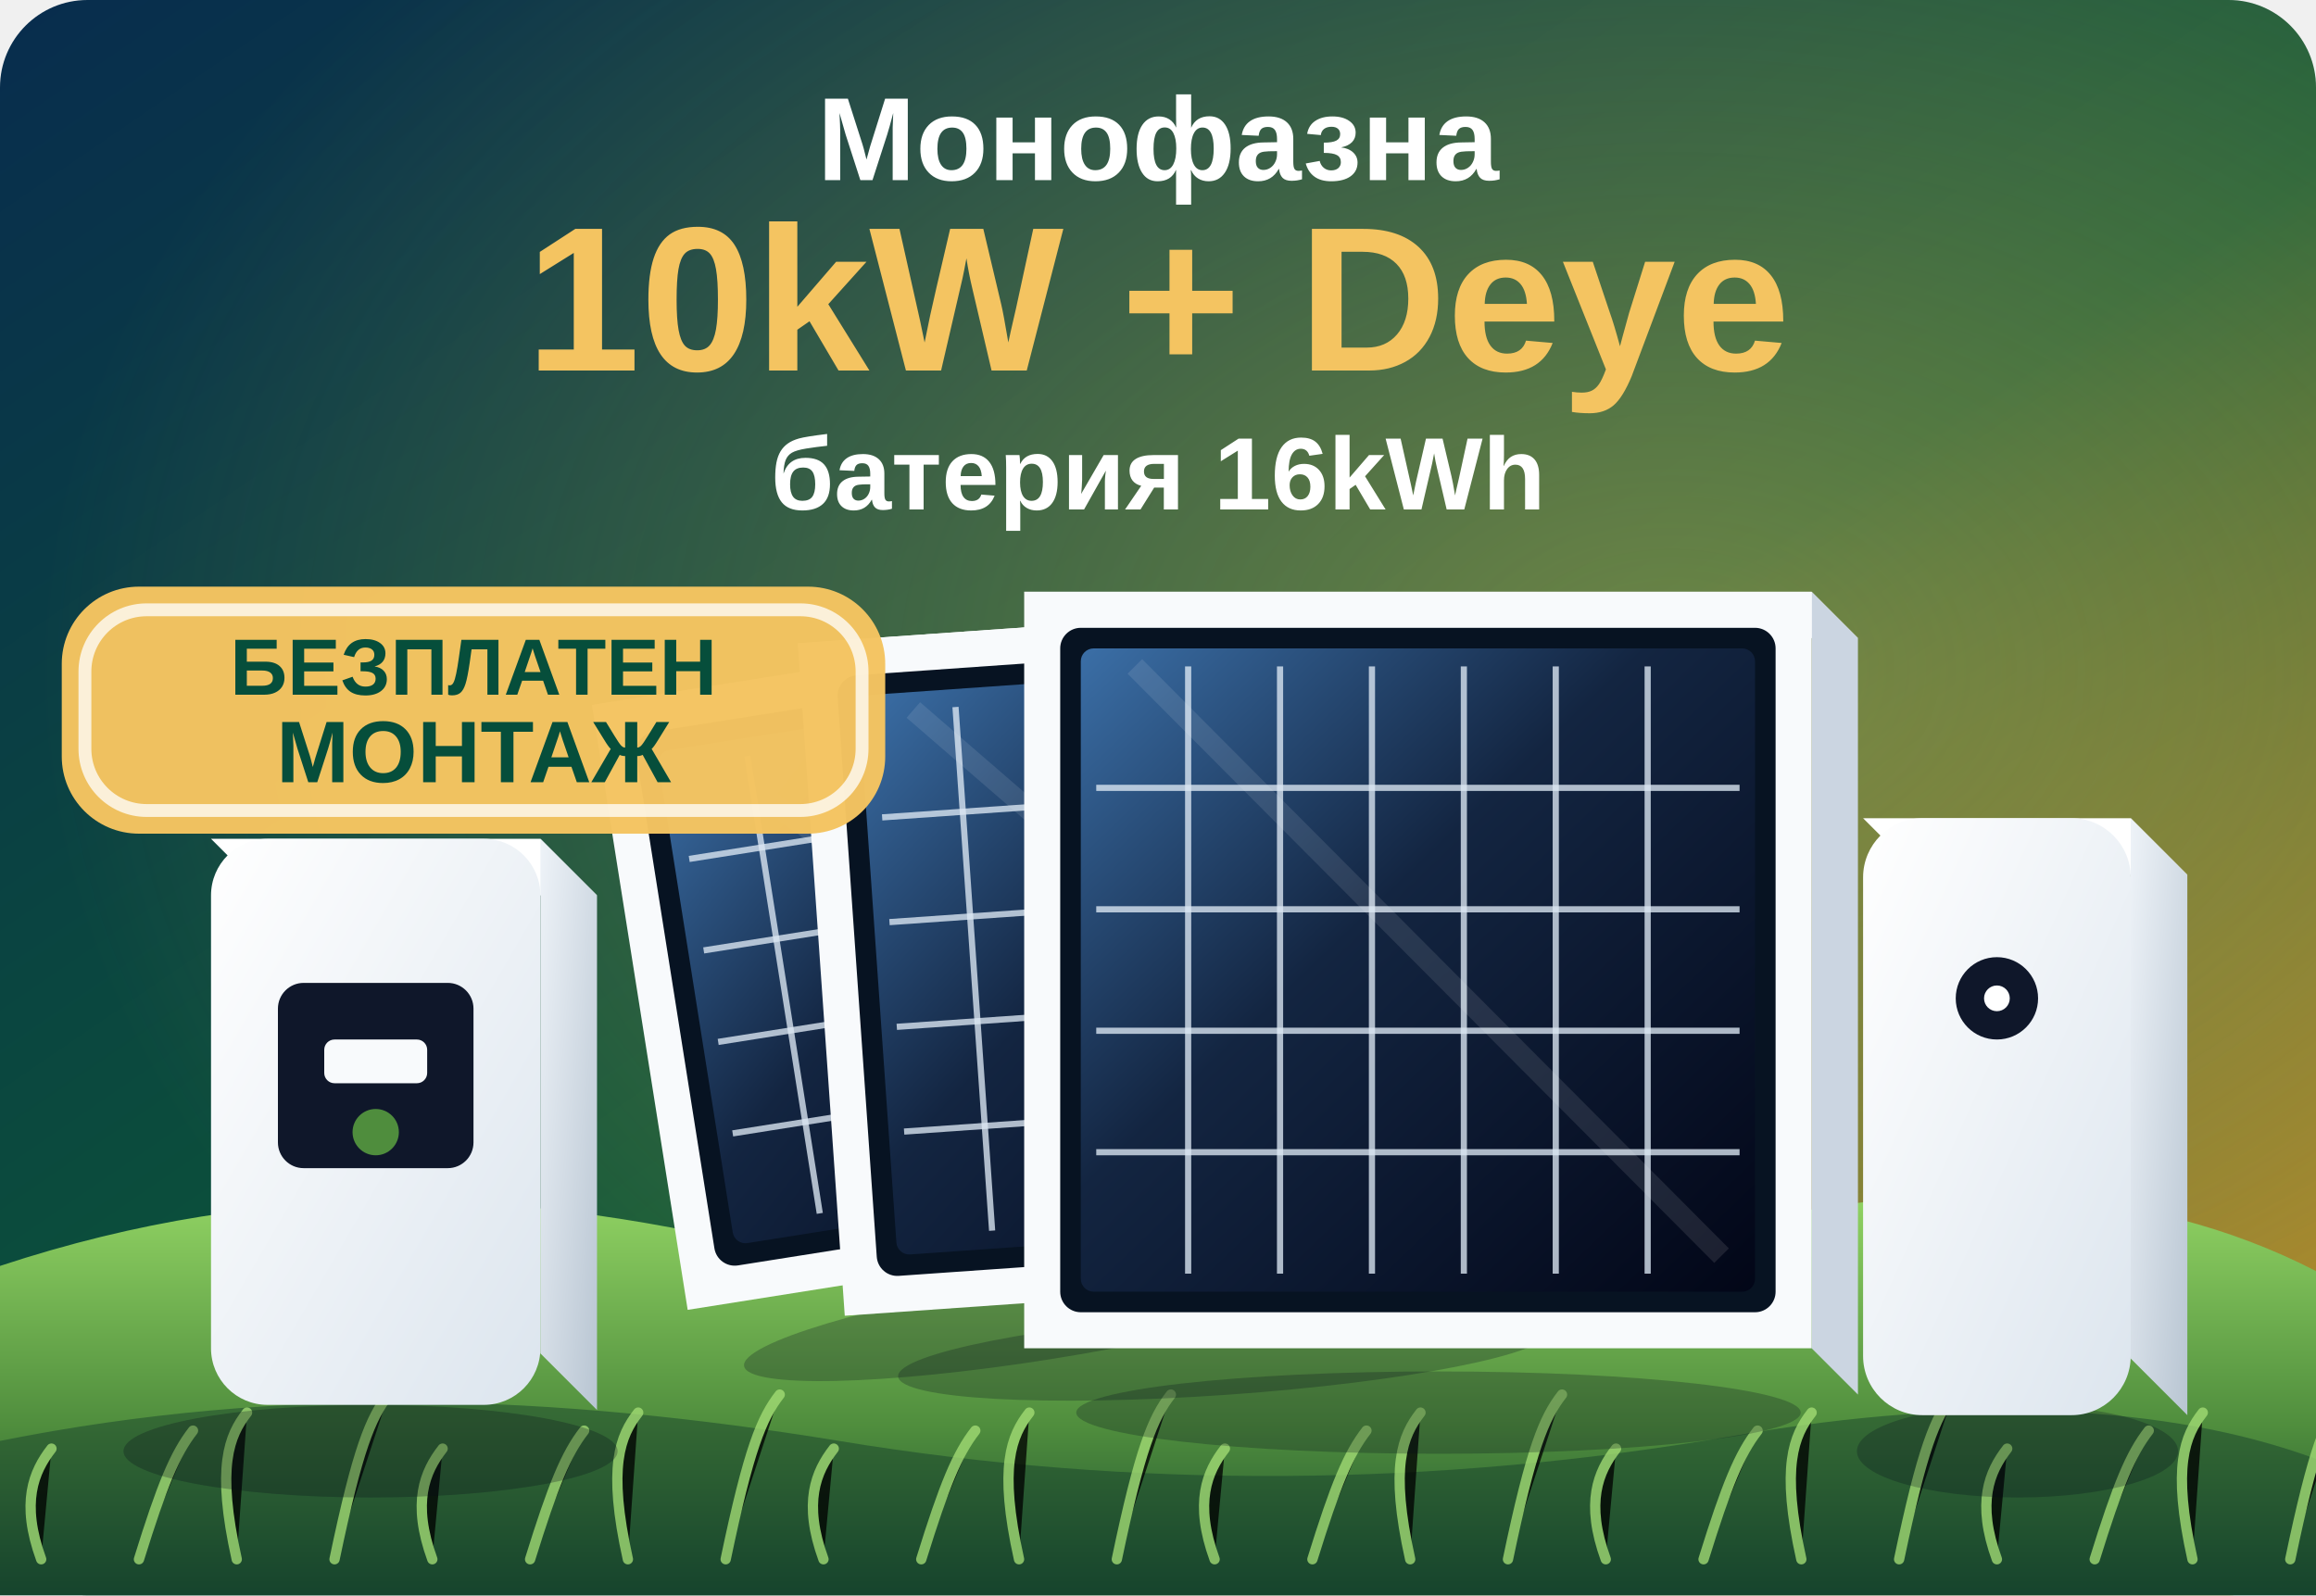
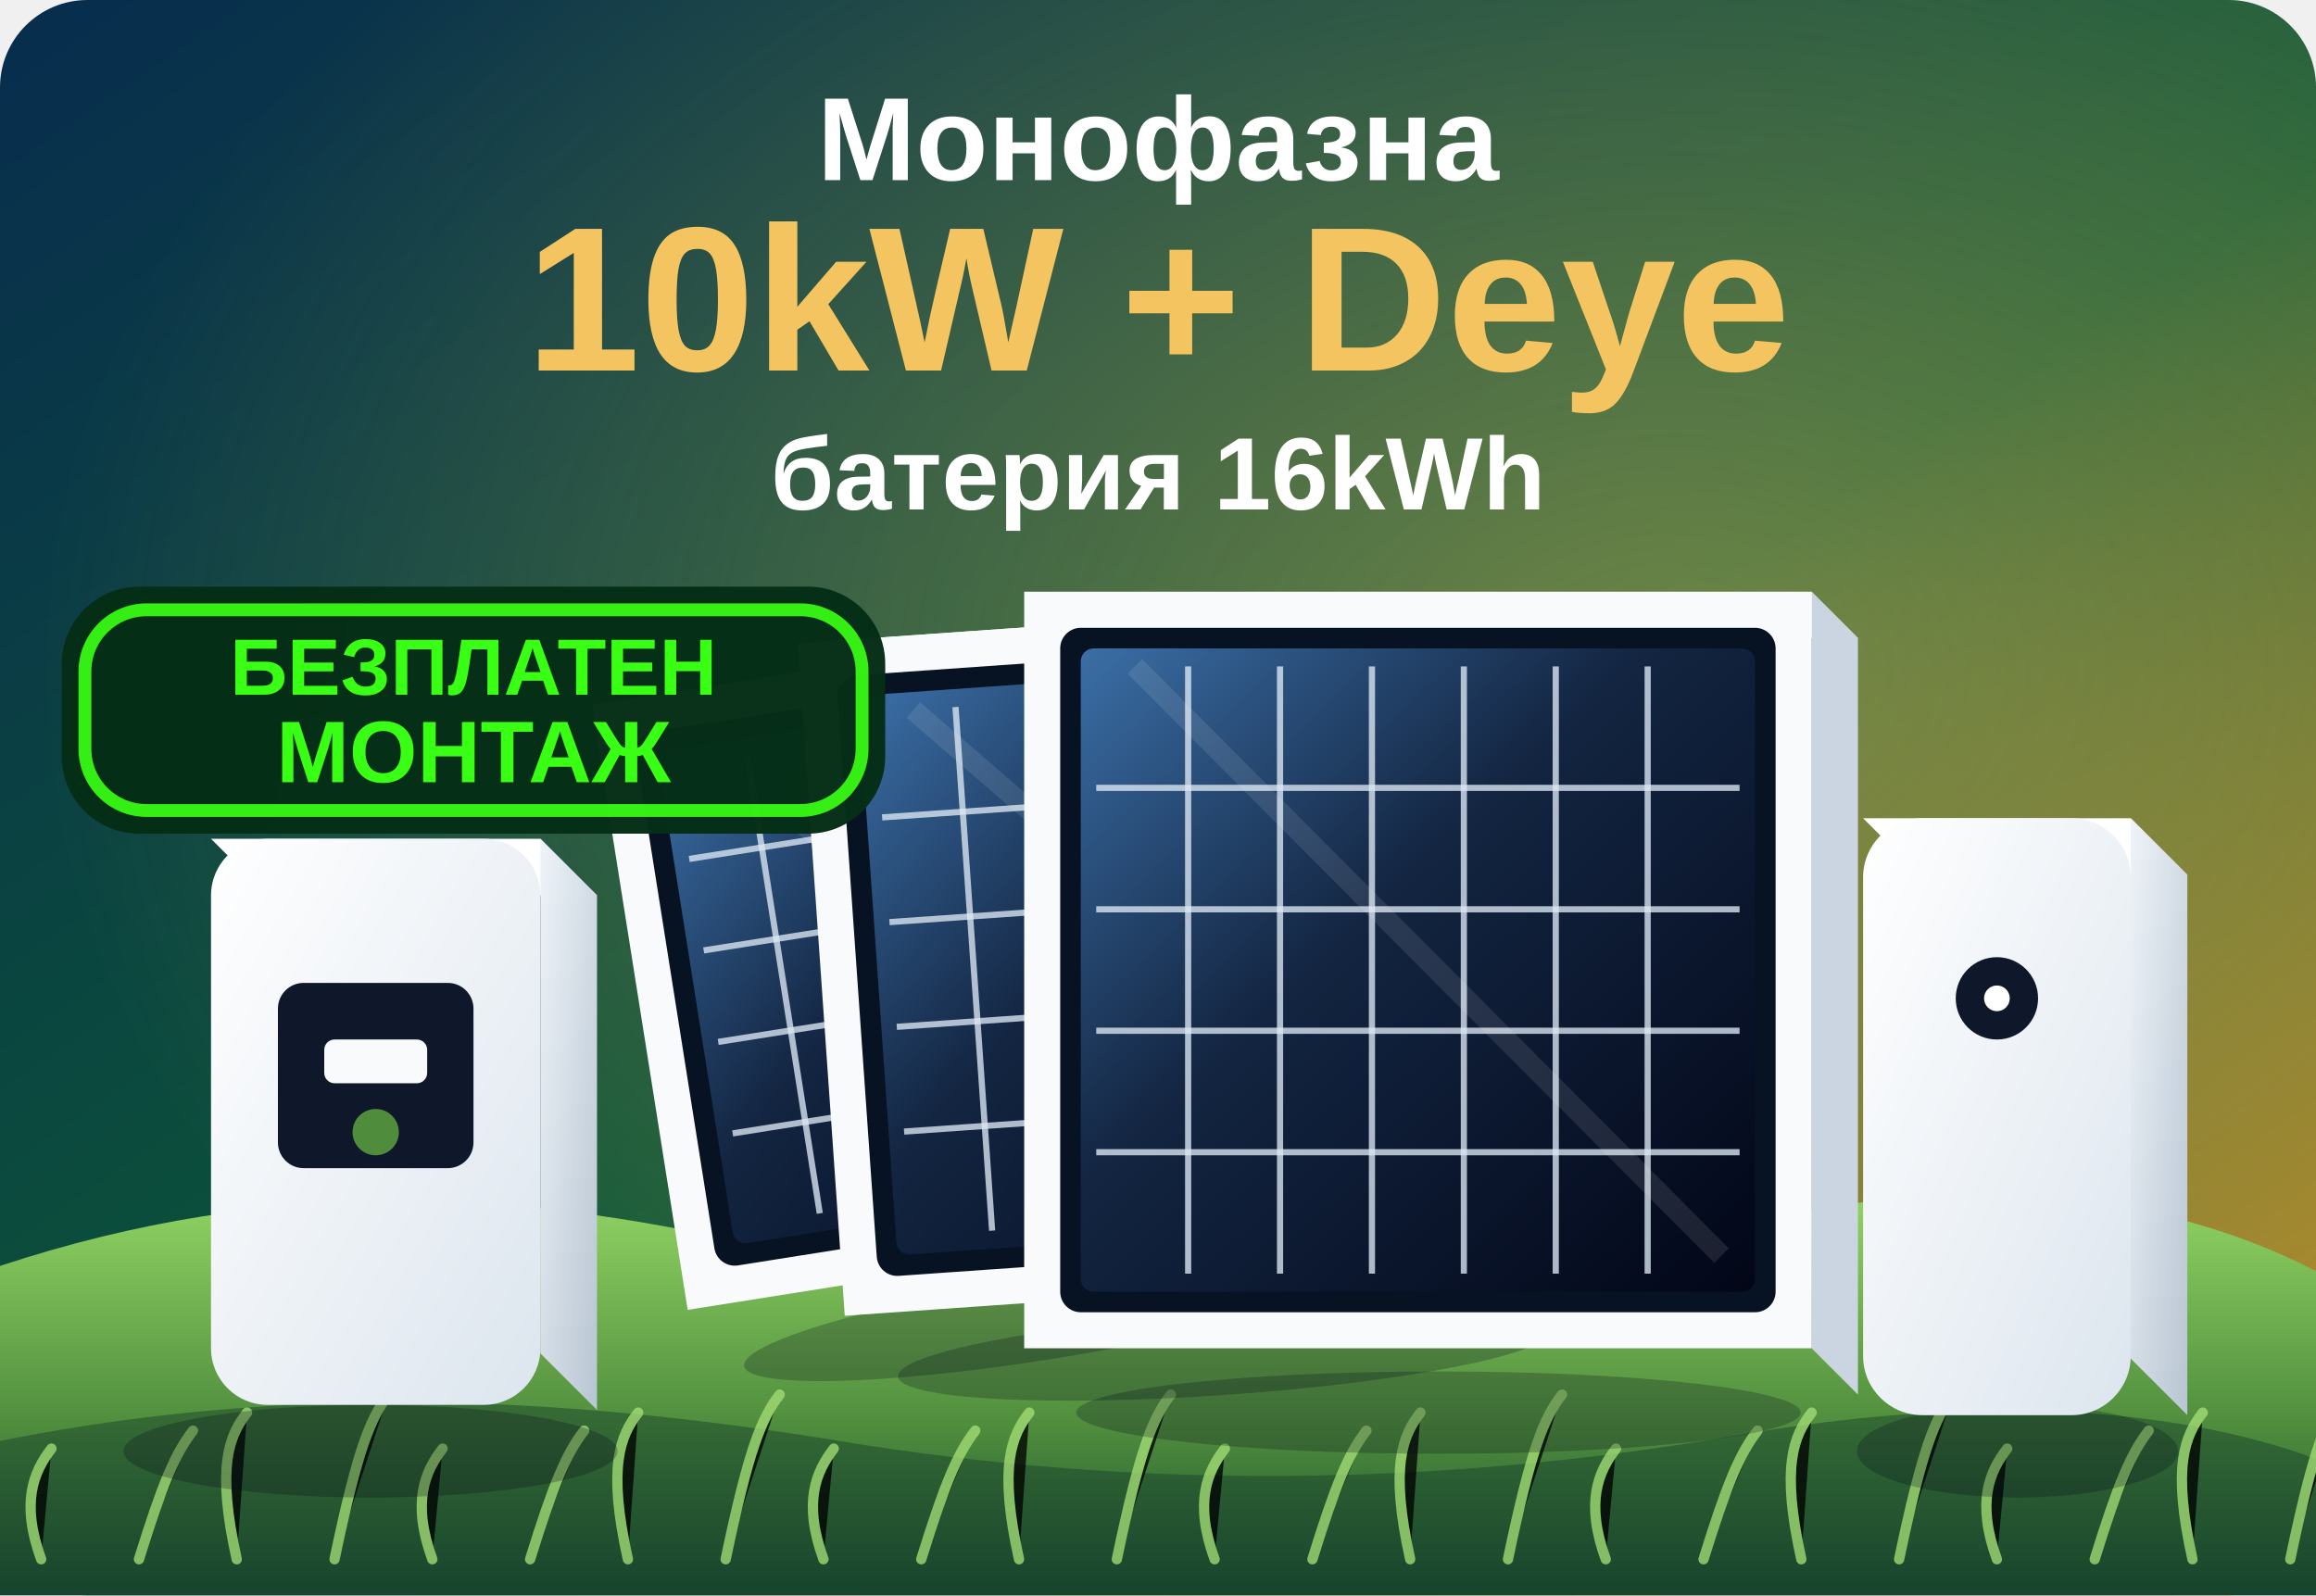
<svg xmlns="http://www.w3.org/2000/svg" width="900" height="620" viewBox="0 0 900 620" role="img" aria-label="Монофазна 10kW Deye 16kWh">
  <defs>
    <linearGradient id="bg" x1="0" y1="0" x2="1" y2="1">
      <stop offset="0" stop-color="#082C4E" />
      <stop offset=".55" stop-color="#0C5836" />
      <stop offset="1" stop-color="#C38A22" />
    </linearGradient>
    <radialGradient id="warm" cx=".72" cy=".42" r=".7">
      <stop offset="0" stop-color="#F5C45E" stop-opacity=".42" />
      <stop offset="1" stop-color="#F5C45E" stop-opacity="0" />
    </radialGradient>
    <linearGradient id="panelGlass" x1="0" y1="0" x2="1" y2="1">
      <stop offset="0" stop-color="#3B6FA7" />
      <stop offset=".42" stop-color="#132541" />
      <stop offset="1" stop-color="#020617" />
    </linearGradient>
    <linearGradient id="deviceFront" x1="0" y1="0" x2="1" y2="1">
      <stop offset="0" stop-color="#FFFFFF" />
      <stop offset="1" stop-color="#DCE5EE" />
    </linearGradient>
    <linearGradient id="deviceSide" x1="0" y1="0" x2="1" y2="1">
      <stop offset="0" stop-color="#EEF3F8" />
      <stop offset="1" stop-color="#B8C5D2" />
    </linearGradient>
    <linearGradient id="grass" x1="0" y1="0" x2="0" y2="1">
      <stop offset="0" stop-color="#91D363" />
      <stop offset=".58" stop-color="#4F8D3D" />
      <stop offset="1" stop-color="#17482F" />
    </linearGradient>
  </defs>
  <rect width="900" height="620" rx="34" fill="url(#bg)" />
  <rect width="900" height="620" rx="34" fill="url(#warm)" />
  <path class="offer-grass" d="M0 492c106 -35 204 -31 310 -4 118 29 219 29 337 -5 102 -29 187 -23 253 11v126H0z" fill="url(#grass)" />
  <path class="offer-grass" d="M0 560c110 -22 216 -18 326 0 115 19 232 18 348 -2 92 -16 169 -12 226 9v53H0z" fill="#143F2A" opacity=".48" />
  <path d="M16 606c-8 -22 -3 -34 4 -43" stroke="#A6DF76" stroke-width="4" stroke-linecap="round" opacity=".76" />
  <path d="M54 606c9 -29 14 -41 21 -50" stroke="#A6DF76" stroke-width="4" stroke-linecap="round" opacity=".76" />
  <path d="M92 606c-8 -36 -3 -48 4 -57" stroke="#A6DF76" stroke-width="4" stroke-linecap="round" opacity=".76" />
  <path d="M130 606c9 -43 14 -55 21 -64" stroke="#A6DF76" stroke-width="4" stroke-linecap="round" opacity=".76" />
  <path d="M168 606c-8 -22 -3 -34 4 -43" stroke="#A6DF76" stroke-width="4" stroke-linecap="round" opacity=".76" />
  <path d="M206 606c9 -29 14 -41 21 -50" stroke="#A6DF76" stroke-width="4" stroke-linecap="round" opacity=".76" />
  <path d="M244 606c-8 -36 -3 -48 4 -57" stroke="#A6DF76" stroke-width="4" stroke-linecap="round" opacity=".76" />
  <path d="M282 606c9 -43 14 -55 21 -64" stroke="#A6DF76" stroke-width="4" stroke-linecap="round" opacity=".76" />
  <path d="M320 606c-8 -22 -3 -34 4 -43" stroke="#A6DF76" stroke-width="4" stroke-linecap="round" opacity=".76" />
  <path d="M358 606c9 -29 14 -41 21 -50" stroke="#A6DF76" stroke-width="4" stroke-linecap="round" opacity=".76" />
  <path d="M396 606c-8 -36 -3 -48 4 -57" stroke="#A6DF76" stroke-width="4" stroke-linecap="round" opacity=".76" />
  <path d="M434 606c9 -43 14 -55 21 -64" stroke="#A6DF76" stroke-width="4" stroke-linecap="round" opacity=".76" />
  <path d="M472 606c-8 -22 -3 -34 4 -43" stroke="#A6DF76" stroke-width="4" stroke-linecap="round" opacity=".76" />
  <path d="M510 606c9 -29 14 -41 21 -50" stroke="#A6DF76" stroke-width="4" stroke-linecap="round" opacity=".76" />
  <path d="M548 606c-8 -36 -3 -48 4 -57" stroke="#A6DF76" stroke-width="4" stroke-linecap="round" opacity=".76" />
  <path d="M586 606c9 -43 14 -55 21 -64" stroke="#A6DF76" stroke-width="4" stroke-linecap="round" opacity=".76" />
  <path d="M624 606c-8 -22 -3 -34 4 -43" stroke="#A6DF76" stroke-width="4" stroke-linecap="round" opacity=".76" />
  <path d="M662 606c9 -29 14 -41 21 -50" stroke="#A6DF76" stroke-width="4" stroke-linecap="round" opacity=".76" />
  <path d="M700 606c-8 -36 -3 -48 4 -57" stroke="#A6DF76" stroke-width="4" stroke-linecap="round" opacity=".76" />
  <path d="M738 606c9 -43 14 -55 21 -64" stroke="#A6DF76" stroke-width="4" stroke-linecap="round" opacity=".76" />
  <path d="M776 606c-8 -22 -3 -34 4 -43" stroke="#A6DF76" stroke-width="4" stroke-linecap="round" opacity=".76" />
  <path d="M814 606c9 -29 14 -41 21 -50" stroke="#A6DF76" stroke-width="4" stroke-linecap="round" opacity=".76" />
  <path d="M852 606c-8 -36 -3 -48 4 -57" stroke="#A6DF76" stroke-width="4" stroke-linecap="round" opacity=".76" />
  <path d="M890 606c9 -43 14 -55 21 -64" stroke="#A6DF76" stroke-width="4" stroke-linecap="round" opacity=".76" />
  <g font-family="Arial, sans-serif" text-anchor="middle">
    <text x="450" y="70" font-size="46" font-weight="900" fill="#FFFFFF">Монофазна</text>
    <text x="450" y="144" font-size="80" font-weight="900" fill="#F4C461">10kW + Deye</text>
    <text x="450" y="198" font-size="40" font-weight="900" fill="#FFFFFF">батерия 16kWh</text>
  </g>
  <g class="solar-module">
    <g class="panel-3d" transform="translate(230 274) rotate(-9)">
      <ellipse cx="136" cy="263" rx="117.76" ry="16" fill="#020617" opacity=".24" />
      <polygon points="18,18 274,18 256,0 0,0" fill="#FFFFFF" />
      <polygon points="256,0 274,18 274,256 256,238" fill="#CBD5E1" />
      <polygon points="0,0 256,0 256,238 0,238" fill="#F8FAFC" />
      <rect x="14" y="14" width="228" height="210" rx="8" fill="#071322" />
      <rect x="22" y="22" width="212" height="194" rx="5" fill="url(#panelGlass)" />
      <line x1="56.571" y1="29" x2="56.571" y2="209" stroke="#DCE8F4" stroke-width="2.4" opacity=".78" />
      <line x1="85.143" y1="29" x2="85.143" y2="209" stroke="#DCE8F4" stroke-width="2.4" opacity=".78" />
      <line x1="113.714" y1="29" x2="113.714" y2="209" stroke="#DCE8F4" stroke-width="2.4" opacity=".78" />
      <line x1="142.286" y1="29" x2="142.286" y2="209" stroke="#DCE8F4" stroke-width="2.4" opacity=".78" />
      <line x1="170.857" y1="29" x2="170.857" y2="209" stroke="#DCE8F4" stroke-width="2.4" opacity=".78" />
      <line x1="199.429" y1="29" x2="199.429" y2="209" stroke="#DCE8F4" stroke-width="2.4" opacity=".78" />
      <line x1="28" y1="65" x2="228" y2="65" stroke="#DCE8F4" stroke-width="2.4" opacity=".78" />
      <line x1="28" y1="101" x2="228" y2="101" stroke="#DCE8F4" stroke-width="2.4" opacity=".78" />
      <line x1="28" y1="137" x2="228" y2="137" stroke="#DCE8F4" stroke-width="2.4" opacity=".78" />
      <line x1="28" y1="173" x2="228" y2="173" stroke="#DCE8F4" stroke-width="2.4" opacity=".78" />
      <path d="M43 29L221 202" stroke="#FFFFFF" stroke-width="8" opacity=".1" />
    </g>
    <g class="panel-3d" transform="translate(310 250) rotate(-4)">
      <ellipse cx="146" cy="287" rx="126.96" ry="16" fill="#020617" opacity=".24" />
      <polygon points="18,18 294,18 276,0 0,0" fill="#FFFFFF" />
      <polygon points="276,0 294,18 294,280 276,262" fill="#CBD5E1" />
      <polygon points="0,0 276,0 276,262 0,262" fill="#F8FAFC" />
      <rect x="14" y="14" width="248" height="234" rx="8" fill="#071322" />
      <rect x="22" y="22" width="232" height="218" rx="5" fill="url(#panelGlass)" />
      <line x1="59.429" y1="29" x2="59.429" y2="233" stroke="#DCE8F4" stroke-width="2.4" opacity=".78" />
      <line x1="90.857" y1="29" x2="90.857" y2="233" stroke="#DCE8F4" stroke-width="2.4" opacity=".78" />
      <line x1="122.286" y1="29" x2="122.286" y2="233" stroke="#DCE8F4" stroke-width="2.4" opacity=".78" />
      <line x1="153.714" y1="29" x2="153.714" y2="233" stroke="#DCE8F4" stroke-width="2.4" opacity=".78" />
      <line x1="185.143" y1="29" x2="185.143" y2="233" stroke="#DCE8F4" stroke-width="2.4" opacity=".78" />
      <line x1="216.571" y1="29" x2="216.571" y2="233" stroke="#DCE8F4" stroke-width="2.4" opacity=".78" />
      <line x1="28" y1="69.8" x2="248" y2="69.8" stroke="#DCE8F4" stroke-width="2.4" opacity=".78" />
      <line x1="28" y1="110.6" x2="248" y2="110.6" stroke="#DCE8F4" stroke-width="2.4" opacity=".78" />
      <line x1="28" y1="151.4" x2="248" y2="151.4" stroke="#DCE8F4" stroke-width="2.4" opacity=".78" />
      <line x1="28" y1="192.2" x2="248" y2="192.2" stroke="#DCE8F4" stroke-width="2.4" opacity=".78" />
      <path d="M43 29L241 226" stroke="#FFFFFF" stroke-width="8" opacity=".1" />
    </g>
    <g class="panel-3d" transform="translate(398 230) rotate(0)">
      <ellipse cx="161" cy="319" rx="140.76" ry="16" fill="#020617" opacity=".24" />
      <polygon points="18,18 324,18 306,0 0,0" fill="#FFFFFF" />
      <polygon points="306,0 324,18 324,312 306,294" fill="#CBD5E1" />
      <polygon points="0,0 306,0 306,294 0,294" fill="#F8FAFC" />
      <rect x="14" y="14" width="278" height="266" rx="8" fill="#071322" />
      <rect x="22" y="22" width="262" height="250" rx="5" fill="url(#panelGlass)" />
      <line x1="63.714" y1="29" x2="63.714" y2="265" stroke="#DCE8F4" stroke-width="2.4" opacity=".78" />
      <line x1="99.429" y1="29" x2="99.429" y2="265" stroke="#DCE8F4" stroke-width="2.4" opacity=".78" />
      <line x1="135.143" y1="29" x2="135.143" y2="265" stroke="#DCE8F4" stroke-width="2.4" opacity=".78" />
      <line x1="170.857" y1="29" x2="170.857" y2="265" stroke="#DCE8F4" stroke-width="2.4" opacity=".78" />
      <line x1="206.571" y1="29" x2="206.571" y2="265" stroke="#DCE8F4" stroke-width="2.4" opacity=".78" />
      <line x1="242.286" y1="29" x2="242.286" y2="265" stroke="#DCE8F4" stroke-width="2.4" opacity=".78" />
      <line x1="28" y1="76.2" x2="278" y2="76.2" stroke="#DCE8F4" stroke-width="2.4" opacity=".78" />
      <line x1="28" y1="123.4" x2="278" y2="123.4" stroke="#DCE8F4" stroke-width="2.4" opacity=".78" />
      <line x1="28" y1="170.6" x2="278" y2="170.6" stroke="#DCE8F4" stroke-width="2.4" opacity=".78" />
      <line x1="28" y1="217.8" x2="278" y2="217.8" stroke="#DCE8F4" stroke-width="2.4" opacity=".78" />
      <path d="M43 29L271 258" stroke="#FFFFFF" stroke-width="8" opacity=".1" />
    </g>
  </g>
  <g class="hero-product">
    <g class="inverter-3d">
      <ellipse cx="144" cy="564" rx="96" ry="18" fill="#020617" opacity=".26" />
      <polygon points="82,326 210,326 232,348 104,348" fill="#FFFFFF" />
      <polygon points="210,326 232,348 232,548 210,526" fill="url(#deviceSide)" />
      <rect x="82" y="326" width="128" height="220" rx="22" fill="url(#deviceFront)" />
      <rect x="108" y="382" width="76" height="72" rx="10" fill="#0F172A" />
      <rect x="126" y="404" width="40" height="17" rx="4" fill="#F8FAFC" />
      <circle cx="146" cy="440" r="9" fill="#4F8D3D" />
    </g>
  </g>
  <g class="hero-product">
    <g class="battery-3d">
      <ellipse cx="784" cy="564" rx="62.4" ry="18" fill="#020617" opacity=".24" />
      <polygon points="724,318 828,318 850,340 746,340" fill="#FFFFFF" />
      <polygon points="828,318 850,340 850,550 828,528" fill="url(#deviceSide)" />
      <rect x="724" y="318" width="104" height="232" rx="23" fill="url(#deviceFront)" />
      <circle cx="776" cy="388" r="16" fill="#0F172A" />
      <circle cx="776" cy="388" r="5" fill="#FFFFFF" />
    </g>
  </g>
  <g class="free-install-badge" transform="translate(24 228)">
-     <rect width="320" height="96" rx="30" fill="#F4C461" opacity=".98" />
-     <rect x="9" y="9" width="302" height="78" rx="24" fill="none" stroke="#FFFFFF" stroke-width="5" opacity=".76" />
-     <text x="160" y="42" text-anchor="middle" font-family="Arial, sans-serif" font-size="31" font-weight="900" fill="#064E3B">БЕЗПЛАТЕН</text>
-     <text x="160" y="76" text-anchor="middle" font-family="Arial, sans-serif" font-size="34" font-weight="900" fill="#064E3B">МОНТАЖ</text>
+     <rect width="320" height="96" rx="30" fill="#052E16" opacity=".98" />
+     <rect x="9" y="9" width="302" height="78" rx="24" fill="none" stroke="#39FF14" stroke-width="5" opacity=".92" />
+     <text x="160" y="42" text-anchor="middle" font-family="Arial, sans-serif" font-size="31" font-weight="900" fill="#39FF14">БЕЗПЛАТЕН</text>
+     <text x="160" y="76" text-anchor="middle" font-family="Arial, sans-serif" font-size="34" font-weight="900" fill="#39FF14">МОНТАЖ</text>
  </g>
</svg>
